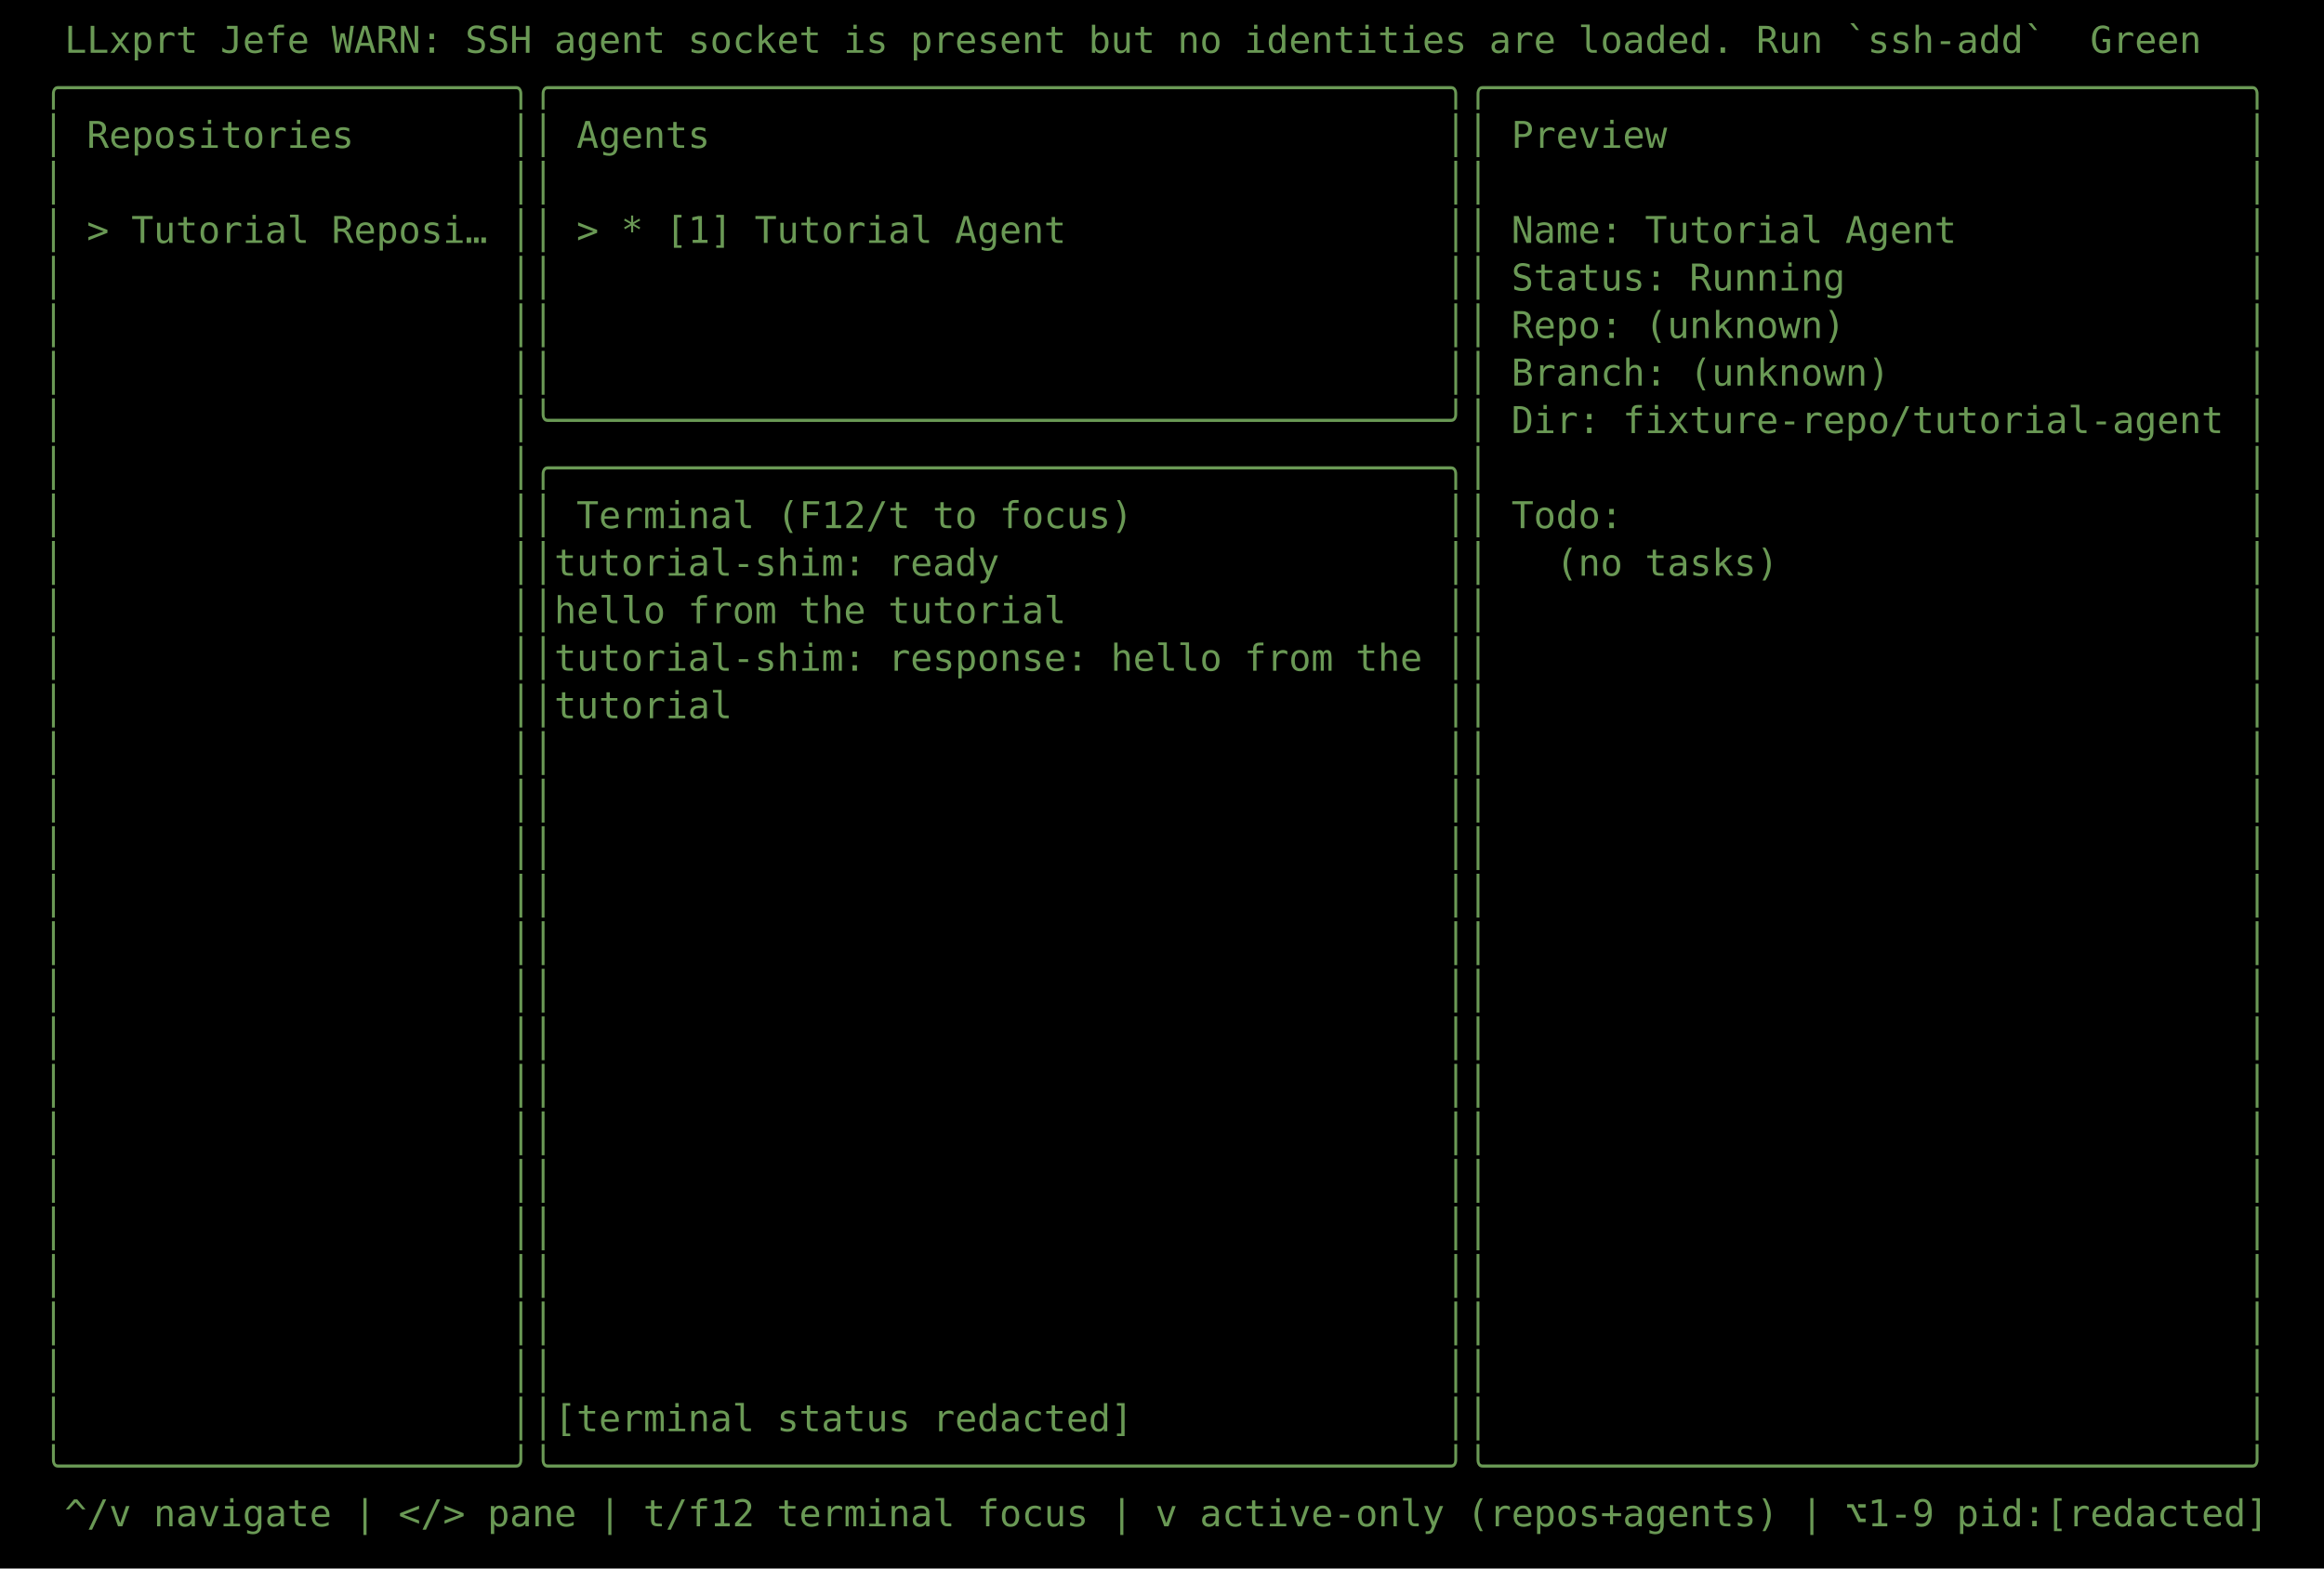
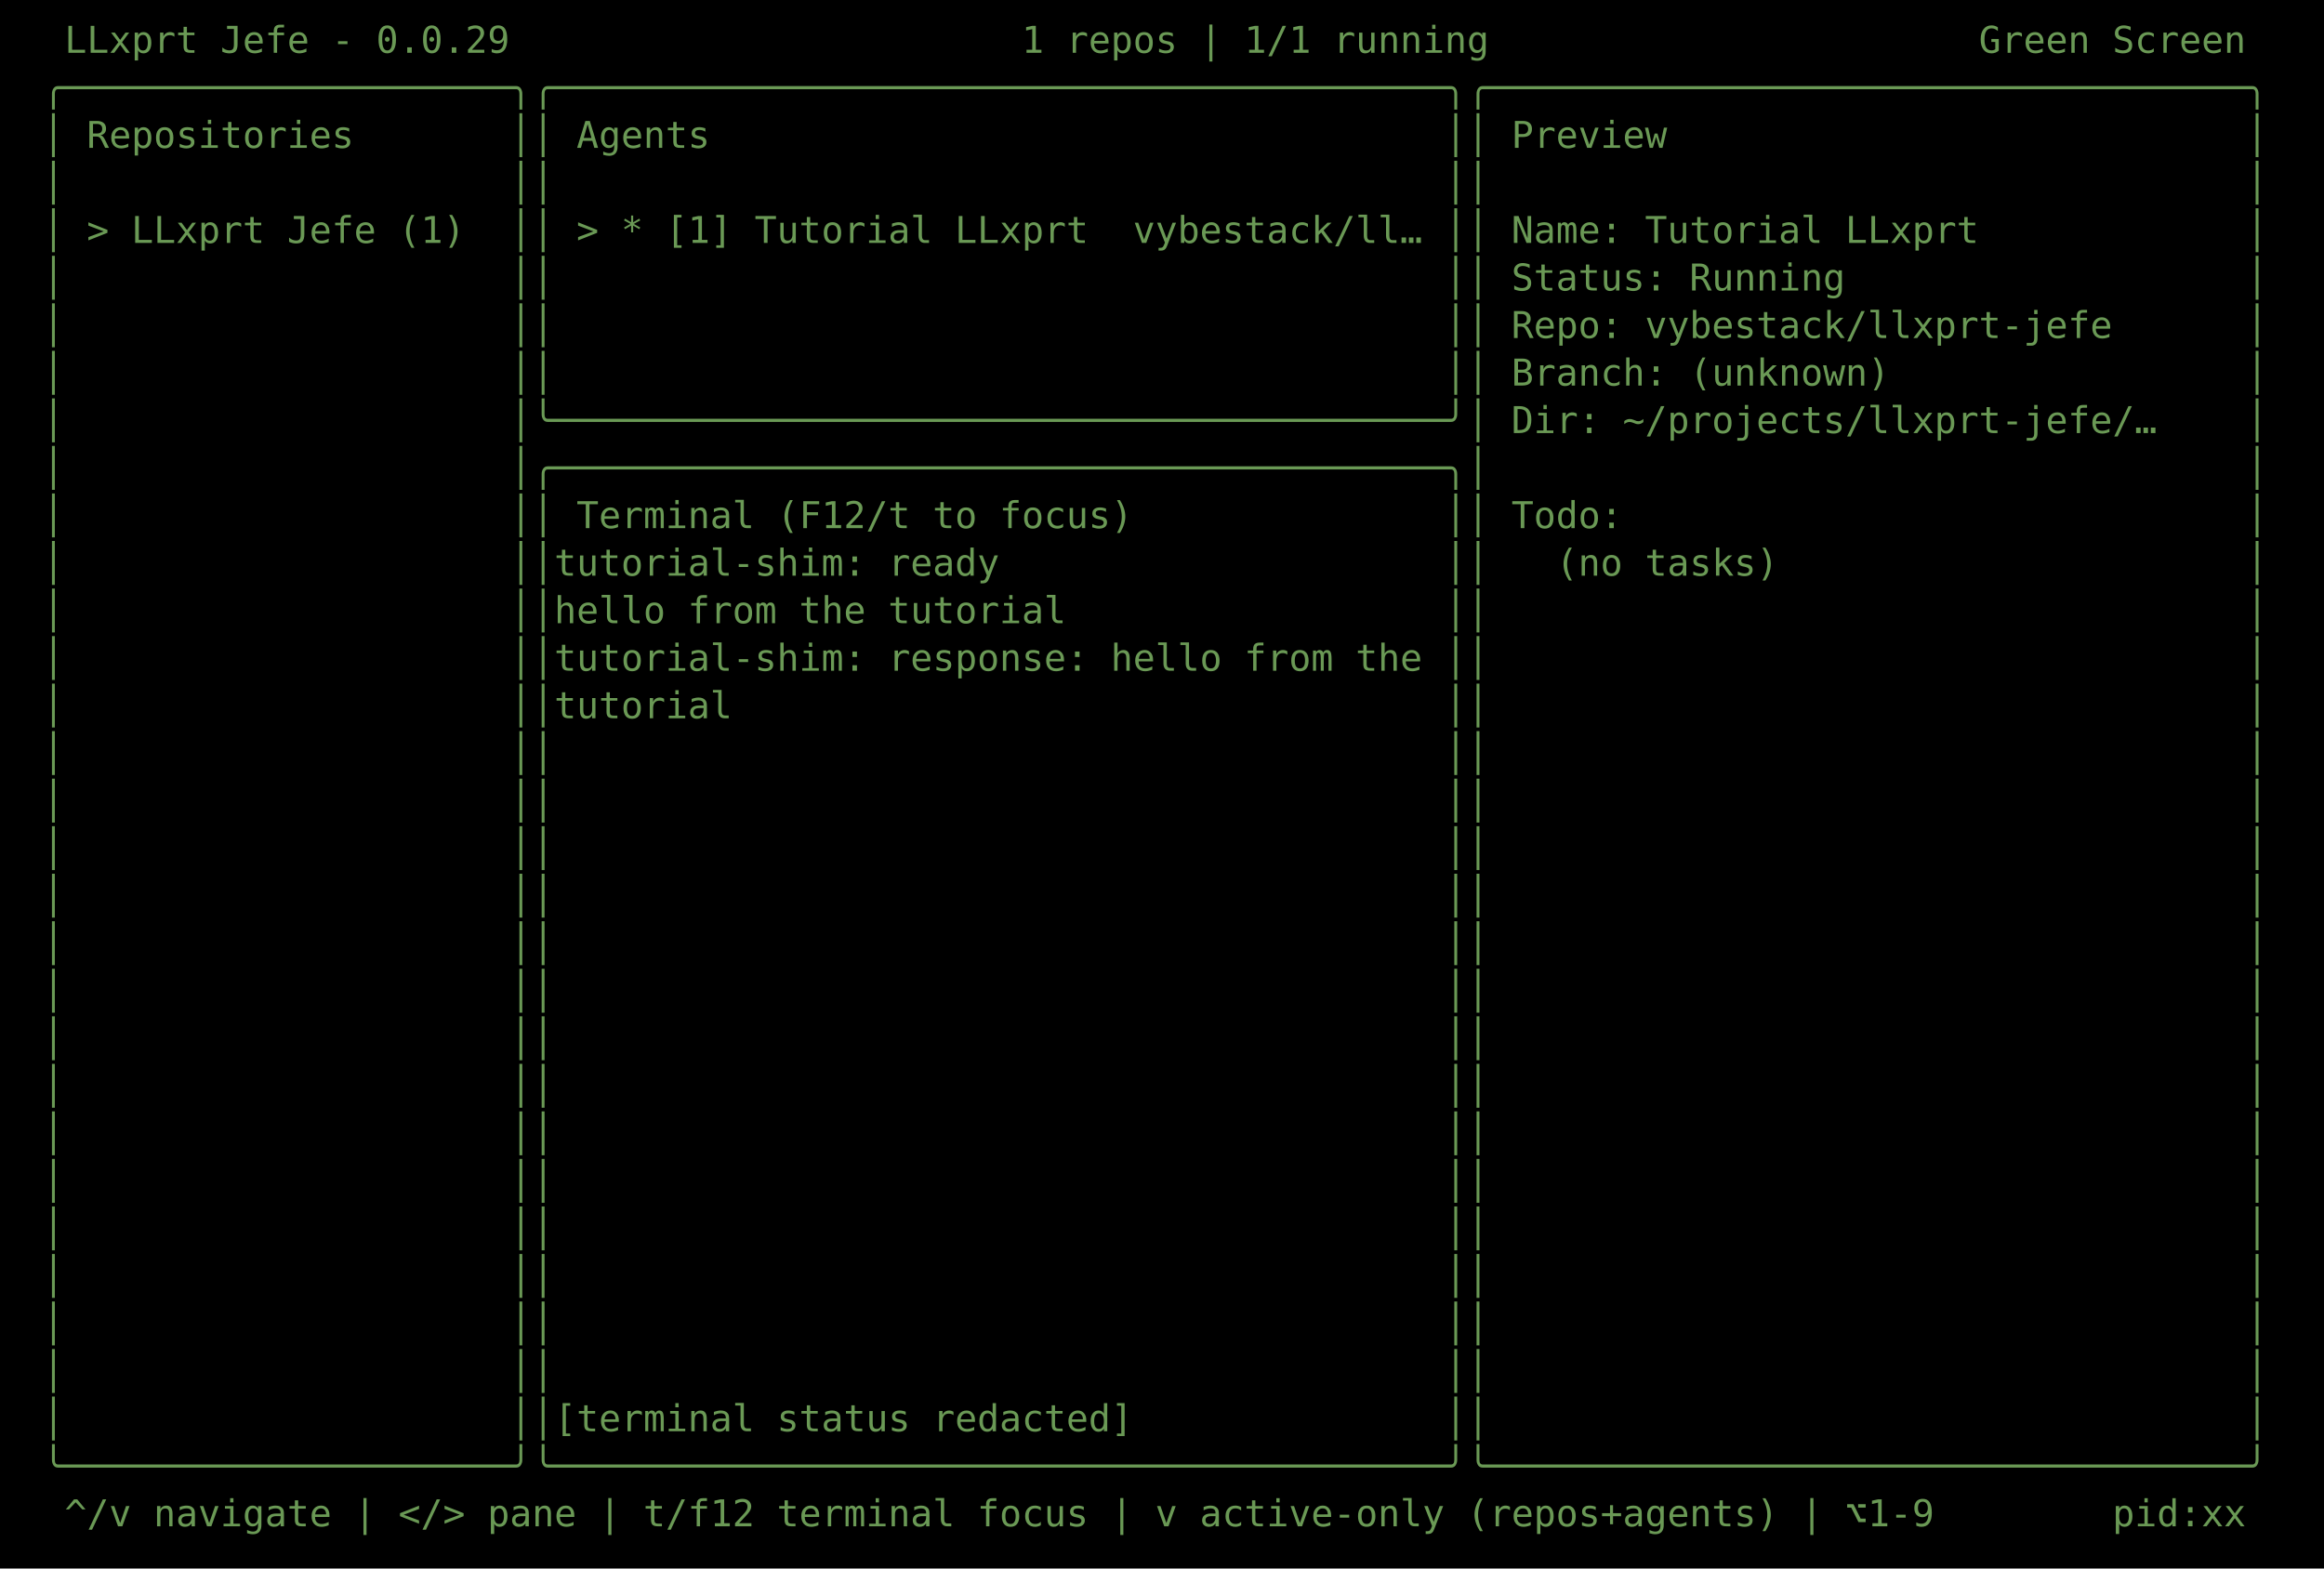
<svg xmlns="http://www.w3.org/2000/svg" width="880" height="594" viewBox="0 0 880 594" role="img">
  <rect width="880" height="594" fill="#000000" />
  <text x="16" y="20" fill="#6a9955" font-family="monospace" font-size="14" xml:space="preserve">
-     <tspan x="16" y="20" textLength="848" lengthAdjust="spacingAndGlyphs"> LLxprt Jefe WARN: SSH agent socket is present but no identities are loaded. Run `ssh-add`  Green   </tspan>
+     <tspan x="16" y="20" textLength="848" lengthAdjust="spacingAndGlyphs"> LLxprt Jefe - 0.0.29                       1 repos | 1/1 running                      Green Screen </tspan>
    <tspan x="16" y="38" textLength="848" lengthAdjust="spacingAndGlyphs">╭────────────────────╮╭────────────────────────────────────────╮╭──────────────────────────────────╮</tspan>
    <tspan x="16" y="56" textLength="848" lengthAdjust="spacingAndGlyphs">│ Repositories       ││ Agents                                 ││ Preview                          │</tspan>
    <tspan x="16" y="74" textLength="848" lengthAdjust="spacingAndGlyphs">│                    ││                                        ││                                  │</tspan>
-     <tspan x="16" y="92" textLength="848" lengthAdjust="spacingAndGlyphs">│ &gt; Tutorial Reposi… ││ &gt; * [1] Tutorial Agent                 ││ Name: Tutorial Agent             │</tspan>
+     <tspan x="16" y="92" textLength="848" lengthAdjust="spacingAndGlyphs">│ &gt; LLxprt Jefe (1)  ││ &gt; * [1] Tutorial LLxprt  vybestack/ll… ││ Name: Tutorial LLxprt            │</tspan>
    <tspan x="16" y="110" textLength="848" lengthAdjust="spacingAndGlyphs">│                    ││                                        ││ Status: Running                  │</tspan>
-     <tspan x="16" y="128" textLength="848" lengthAdjust="spacingAndGlyphs">│                    ││                                        ││ Repo: (unknown)                  │</tspan>
+     <tspan x="16" y="128" textLength="848" lengthAdjust="spacingAndGlyphs">│                    ││                                        ││ Repo: vybestack/llxprt-jefe      │</tspan>
    <tspan x="16" y="146" textLength="848" lengthAdjust="spacingAndGlyphs">│                    ││                                        ││ Branch: (unknown)                │</tspan>
-     <tspan x="16" y="164" textLength="848" lengthAdjust="spacingAndGlyphs">│                    │╰────────────────────────────────────────╯│ Dir: fixture-repo/tutorial-agent │</tspan>
+     <tspan x="16" y="164" textLength="848" lengthAdjust="spacingAndGlyphs">│                    │╰────────────────────────────────────────╯│ Dir: ~/projects/llxprt-jefe/…    │</tspan>
    <tspan x="16" y="182" textLength="848" lengthAdjust="spacingAndGlyphs">│                    │╭────────────────────────────────────────╮│                                  │</tspan>
    <tspan x="16" y="200" textLength="848" lengthAdjust="spacingAndGlyphs">│                    ││ Terminal (F12/t to focus)              ││ Todo:                            │</tspan>
    <tspan x="16" y="218" textLength="848" lengthAdjust="spacingAndGlyphs">│                    ││tutorial-shim: ready                    ││   (no tasks)                     │</tspan>
    <tspan x="16" y="236" textLength="848" lengthAdjust="spacingAndGlyphs">│                    ││hello from the tutorial                 ││                                  │</tspan>
    <tspan x="16" y="254" textLength="848" lengthAdjust="spacingAndGlyphs">│                    ││tutorial-shim: response: hello from the ││                                  │</tspan>
    <tspan x="16" y="272" textLength="848" lengthAdjust="spacingAndGlyphs">│                    ││tutorial                                ││                                  │</tspan>
    <tspan x="16" y="290" textLength="848" lengthAdjust="spacingAndGlyphs">│                    ││                                        ││                                  │</tspan>
    <tspan x="16" y="308" textLength="848" lengthAdjust="spacingAndGlyphs">│                    ││                                        ││                                  │</tspan>
    <tspan x="16" y="326" textLength="848" lengthAdjust="spacingAndGlyphs">│                    ││                                        ││                                  │</tspan>
    <tspan x="16" y="344" textLength="848" lengthAdjust="spacingAndGlyphs">│                    ││                                        ││                                  │</tspan>
    <tspan x="16" y="362" textLength="848" lengthAdjust="spacingAndGlyphs">│                    ││                                        ││                                  │</tspan>
    <tspan x="16" y="380" textLength="848" lengthAdjust="spacingAndGlyphs">│                    ││                                        ││                                  │</tspan>
    <tspan x="16" y="398" textLength="848" lengthAdjust="spacingAndGlyphs">│                    ││                                        ││                                  │</tspan>
    <tspan x="16" y="416" textLength="848" lengthAdjust="spacingAndGlyphs">│                    ││                                        ││                                  │</tspan>
    <tspan x="16" y="434" textLength="848" lengthAdjust="spacingAndGlyphs">│                    ││                                        ││                                  │</tspan>
    <tspan x="16" y="452" textLength="848" lengthAdjust="spacingAndGlyphs">│                    ││                                        ││                                  │</tspan>
    <tspan x="16" y="470" textLength="848" lengthAdjust="spacingAndGlyphs">│                    ││                                        ││                                  │</tspan>
    <tspan x="16" y="488" textLength="848" lengthAdjust="spacingAndGlyphs">│                    ││                                        ││                                  │</tspan>
    <tspan x="16" y="506" textLength="848" lengthAdjust="spacingAndGlyphs">│                    ││                                        ││                                  │</tspan>
    <tspan x="16" y="524" textLength="848" lengthAdjust="spacingAndGlyphs">│                    ││                                        ││                                  │</tspan>
    <tspan x="16" y="542" textLength="848" lengthAdjust="spacingAndGlyphs">│                    ││[terminal status redacted]              ││                                  │</tspan>
    <tspan x="16" y="560" textLength="848" lengthAdjust="spacingAndGlyphs">╰────────────────────╯╰────────────────────────────────────────╯╰──────────────────────────────────╯</tspan>
-     <tspan x="16" y="578" textLength="848" lengthAdjust="spacingAndGlyphs"> ^/v navigate | &lt;/&gt; pane | t/f12 terminal focus | v active-only (repos+agents) | ⌥1-9 pid:[redacted]</tspan>
+     <tspan x="16" y="578" textLength="848" lengthAdjust="spacingAndGlyphs"> ^/v navigate | &lt;/&gt; pane | t/f12 terminal focus | v active-only (repos+agents) | ⌥1-9        pid:xx </tspan>
  </text>
</svg>
